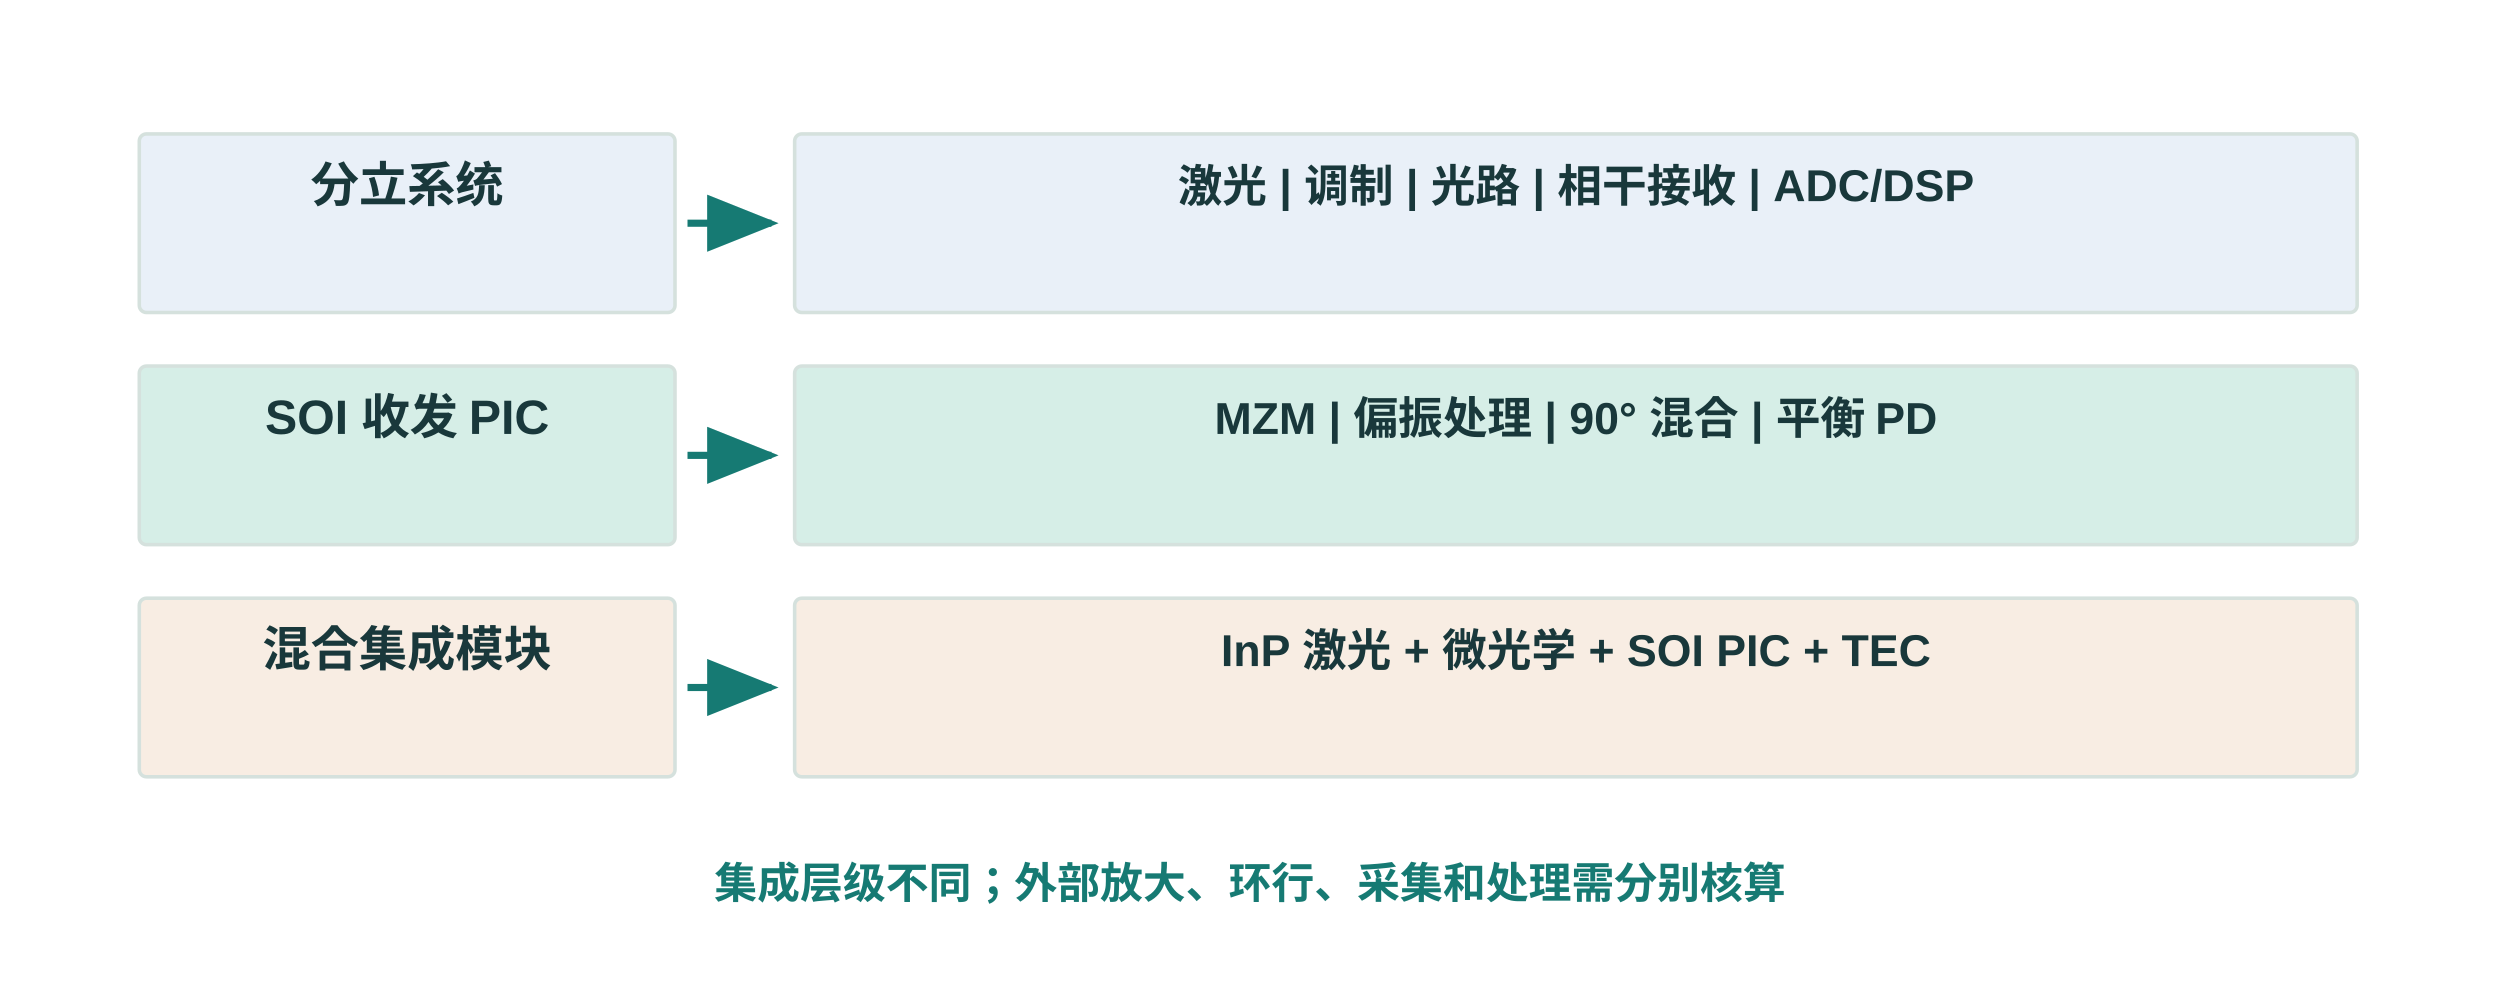
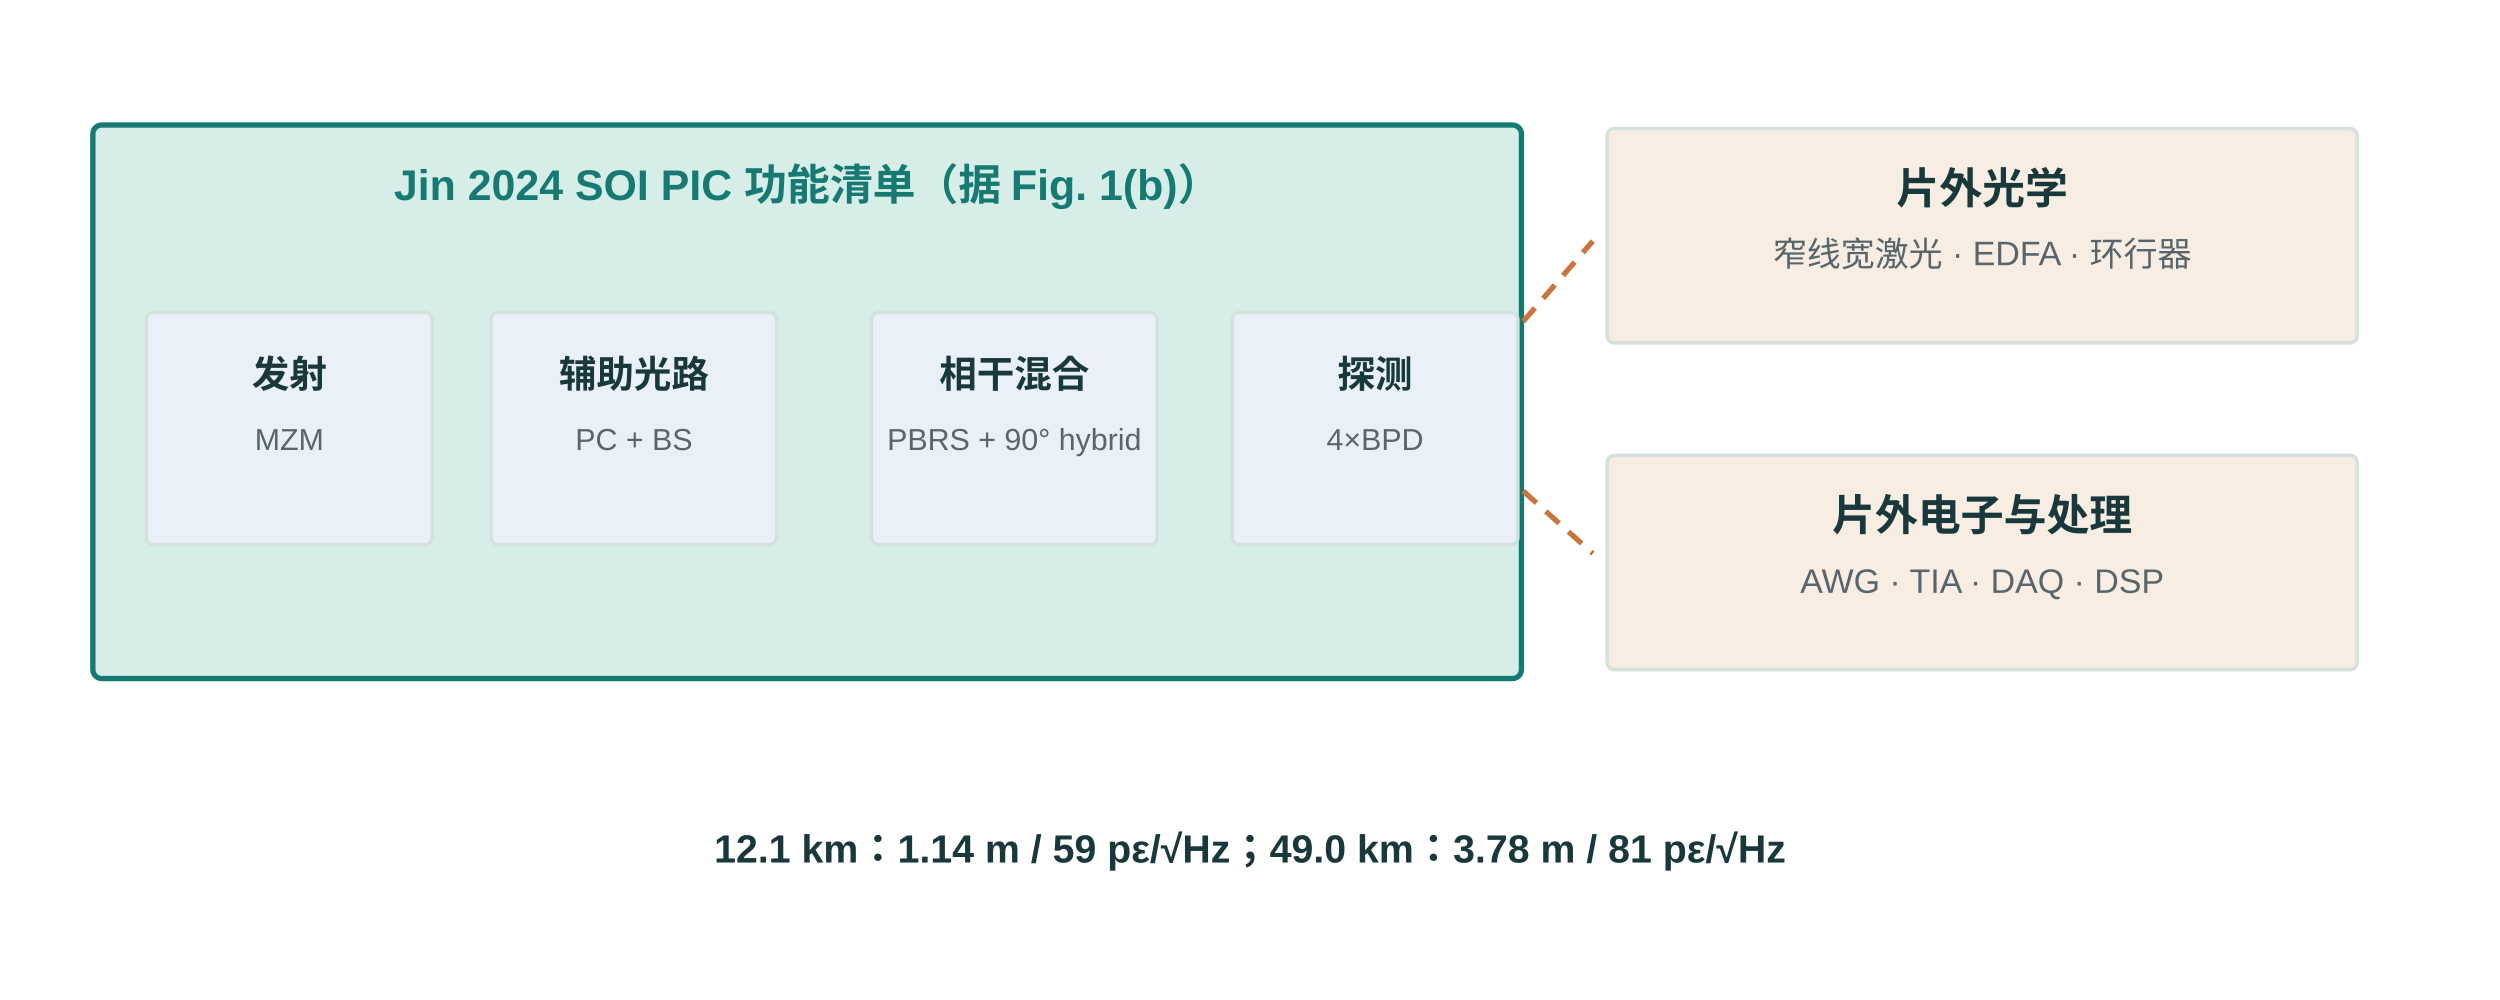
<svg xmlns="http://www.w3.org/2000/svg" width="1400" height="560" viewBox="0 0 1400 560">
  <defs>
    <marker id="arr" markerWidth="10" markerHeight="8" refX="9" refY="4" orient="auto">
      <path d="M0,0 L10,4 L0,8 Z" fill="#167a73" />
    </marker>
    <marker id="back" markerWidth="10" markerHeight="8" refX="9" refY="4" orient="auto">
      <path d="M0,0 L10,4 L0,8 Z" fill="#c8763d" />
    </marker>
  </defs>
  <rect width="1400" height="560" fill="#ffffff" />
-   <rect x="78" y="75" width="300" height="100" rx="4" fill="#e9f0f8" stroke="#d5e1dd" stroke-width="2" />
-   <text x="228.0" y="113.0" fill="#19383b" text-anchor="middle" font-size="27" font-weight="bold" font-family="Microsoft YaHei,Arial,sans-serif">分立系统</text>
-   <line x1="385" y1="125" x2="432" y2="125" stroke="#167a73" stroke-width="4" marker-end="url(#arr)" />
-   <rect x="445" y="75" width="875" height="100" rx="4" fill="#e9f0f8" stroke="#d5e1dd" stroke-width="2" />
-   <text x="882.5" y="113.0" fill="#19383b" text-anchor="middle" font-size="25" font-weight="bold" font-family="Microsoft YaHei,Arial,sans-serif">激光 | 调制 | 光路 | 相干接收 | ADC/DSP</text>
-   <rect x="78" y="205" width="300" height="100" rx="4" fill="#d6eee7" stroke="#d5e1dd" stroke-width="2" />
-   <text x="228.0" y="243.0" fill="#19383b" text-anchor="middle" font-size="27" font-weight="bold" font-family="Microsoft YaHei,Arial,sans-serif">SOI 收发 PIC</text>
-   <line x1="385" y1="255" x2="432" y2="255" stroke="#167a73" stroke-width="4" marker-end="url(#arr)" />
-   <rect x="445" y="205" width="875" height="100" rx="4" fill="#d6eee7" stroke="#d5e1dd" stroke-width="2" />
-   <text x="882.5" y="243.0" fill="#19383b" text-anchor="middle" font-size="25" font-weight="bold" font-family="Microsoft YaHei,Arial,sans-serif">MZM | 偏振处理 | 90° 混合 | 平衡 PD</text>
-   <rect x="78" y="335" width="300" height="100" rx="4" fill="#f8ede3" stroke="#d5e1dd" stroke-width="2" />
-   <text x="228.0" y="373.0" fill="#19383b" text-anchor="middle" font-size="27" font-weight="bold" font-family="Microsoft YaHei,Arial,sans-serif">混合集成模块</text>
-   <line x1="385" y1="385" x2="432" y2="385" stroke="#167a73" stroke-width="4" marker-end="url(#arr)" />
-   <rect x="445" y="335" width="875" height="100" rx="4" fill="#f8ede3" stroke="#d5e1dd" stroke-width="2" />
-   <text x="882.5" y="373.0" fill="#19383b" text-anchor="middle" font-size="25" font-weight="bold" font-family="Microsoft YaHei,Arial,sans-serif">InP 激光 + 微光学 + SOI PIC + TEC</text>
-   <text x="700" y="503" fill="#167a73" text-anchor="middle" font-size="24" font-weight="bold" font-family="Microsoft YaHei,Arial,sans-serif">集成层级不同；外部放大、环行、采集和处理需分别核算</text>
+   <rect x="52" y="70" width="800" height="310" rx="5" fill="#d6eee7" stroke="#167a73" stroke-width="3" />
+   <text x="452" y="112" fill="#167a73" text-anchor="middle" font-size="24" font-weight="bold" font-family="Microsoft YaHei,Arial,sans-serif">Jin 2024 SOI PIC 功能清单（据 Fig. 1(b)）</text>
+   <rect x="82" y="175" width="160" height="130" rx="4" fill="#e9f0f8" stroke="#d5e1dd" stroke-width="2" />
+   <text x="162.0" y="217" fill="#19383b" text-anchor="middle" font-size="21" font-weight="bold" font-family="Microsoft YaHei,Arial,sans-serif">发射</text>
+   <text x="162.0" y="252" fill="#58656a" text-anchor="middle" font-size="17" font-weight="normal" font-family="Microsoft YaHei,Arial,sans-serif">MZM</text>
+   <rect x="275" y="175" width="160" height="130" rx="4" fill="#e9f0f8" stroke="#d5e1dd" stroke-width="2" />
+   <text x="355.0" y="217" fill="#19383b" text-anchor="middle" font-size="21" font-weight="bold" font-family="Microsoft YaHei,Arial,sans-serif">辅助光路</text>
+   <text x="355.0" y="252" fill="#58656a" text-anchor="middle" font-size="17" font-weight="normal" font-family="Microsoft YaHei,Arial,sans-serif">PC + BS</text>
+   <rect x="488" y="175" width="160" height="130" rx="4" fill="#e9f0f8" stroke="#d5e1dd" stroke-width="2" />
+   <text x="568.0" y="217" fill="#19383b" text-anchor="middle" font-size="21" font-weight="bold" font-family="Microsoft YaHei,Arial,sans-serif">相干混合</text>
+   <text x="568.0" y="252" fill="#58656a" text-anchor="middle" font-size="17" font-weight="normal" font-family="Microsoft YaHei,Arial,sans-serif">PBRS + 90° hybrid</text>
+   <rect x="690" y="175" width="160" height="130" rx="4" fill="#e9f0f8" stroke="#d5e1dd" stroke-width="2" />
+   <text x="770.0" y="217" fill="#19383b" text-anchor="middle" font-size="21" font-weight="bold" font-family="Microsoft YaHei,Arial,sans-serif">探测</text>
+   <text x="770.0" y="252" fill="#58656a" text-anchor="middle" font-size="17" font-weight="normal" font-family="Microsoft YaHei,Arial,sans-serif">4×BPD</text>
+   <rect x="900" y="72" width="420" height="120" rx="4" fill="#f8ede3" stroke="#d5e1dd" stroke-width="2" />
+   <text x="1110.0" y="114" fill="#19383b" text-anchor="middle" font-size="24" font-weight="bold" font-family="Microsoft YaHei,Arial,sans-serif">片外光学</text>
+   <text x="1110.0" y="149" fill="#58656a" text-anchor="middle" font-size="19" font-weight="normal" font-family="Microsoft YaHei,Arial,sans-serif">窄线宽激光 · EDFA · 环行器</text>
+   <rect x="900" y="255" width="420" height="120" rx="4" fill="#f8ede3" stroke="#d5e1dd" stroke-width="2" />
+   <text x="1110.0" y="297" fill="#19383b" text-anchor="middle" font-size="24" font-weight="bold" font-family="Microsoft YaHei,Arial,sans-serif">片外电子与处理</text>
+   <text x="1110.0" y="332" fill="#58656a" text-anchor="middle" font-size="19" font-weight="normal" font-family="Microsoft YaHei,Arial,sans-serif">AWG · TIA · DAQ · DSP</text>
+   <line x1="853" y1="180" x2="892" y2="135" stroke="#c8763d" stroke-width="3" stroke-dasharray="10 7" />
+   <line x1="853" y1="275" x2="892" y2="310" stroke="#c8763d" stroke-width="3" stroke-dasharray="10 7" />
+   <text x="700" y="483" fill="#19383b" text-anchor="middle" font-size="22" font-weight="bold" font-family="Microsoft YaHei,Arial,sans-serif">12.1 km：1.14 m / 59 pε/√Hz；49.0 km：3.78 m / 81 pε/√Hz</text>
</svg>
